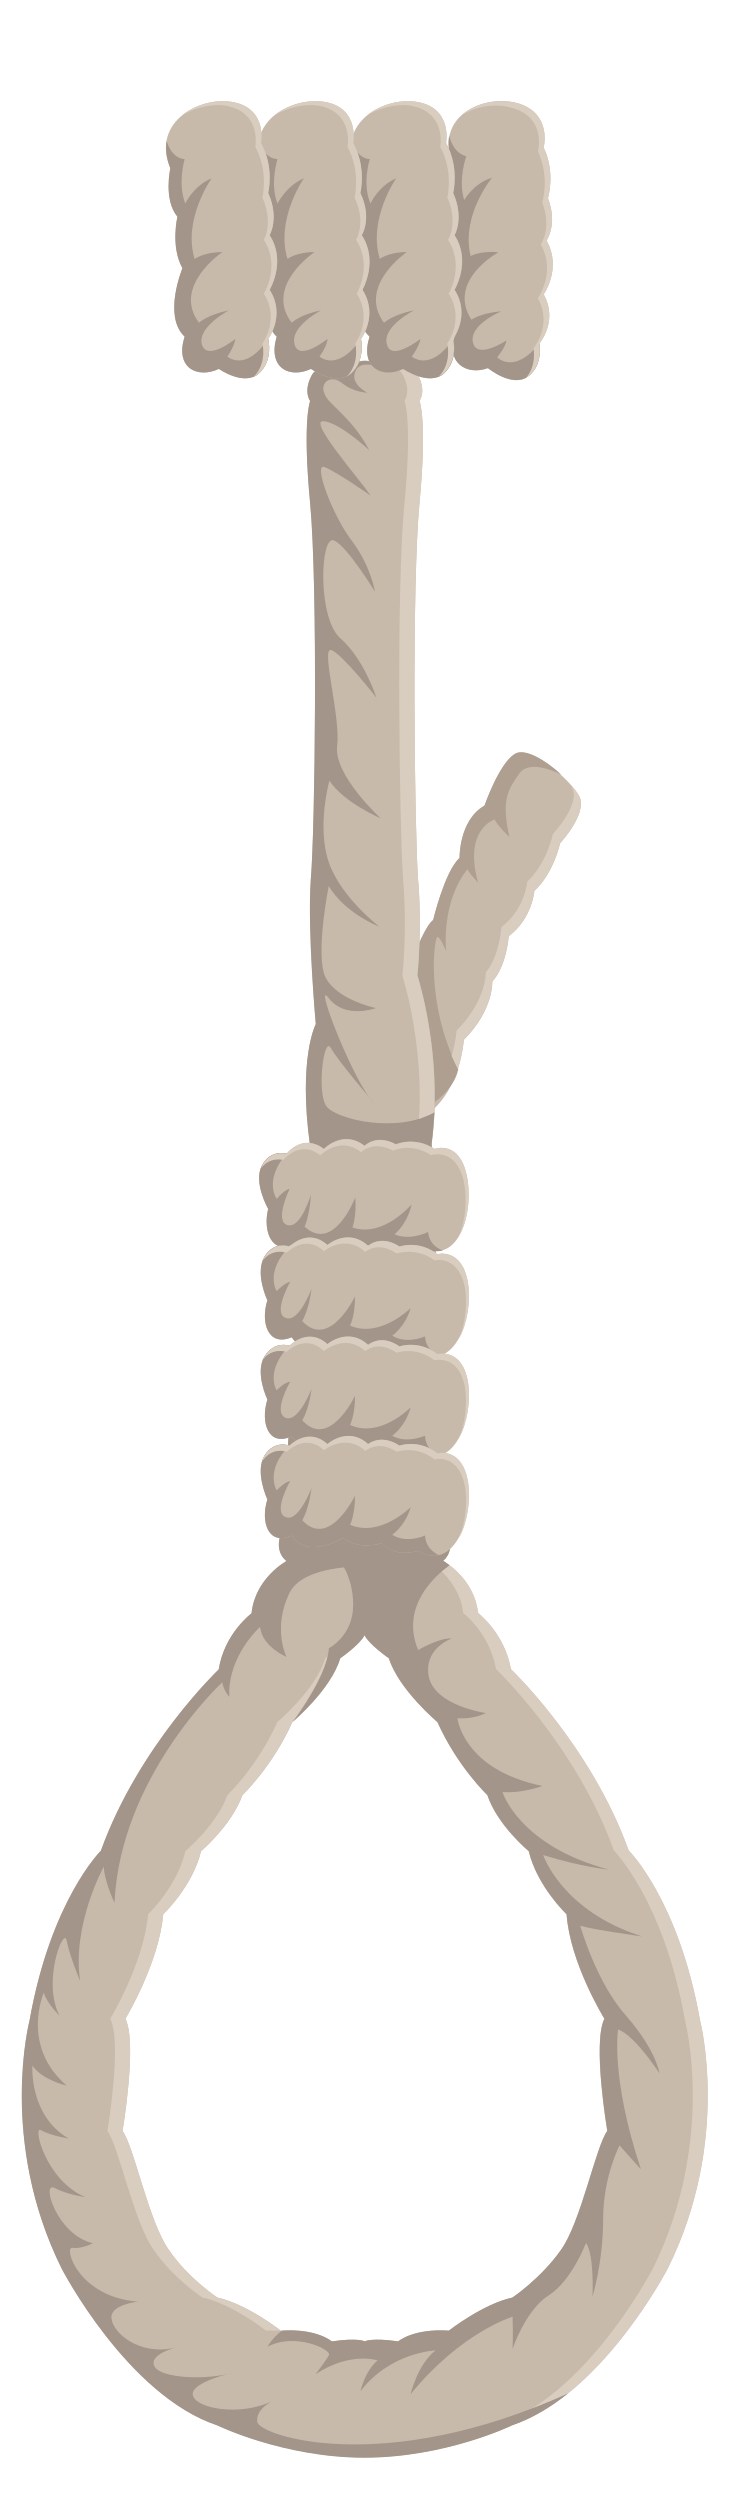
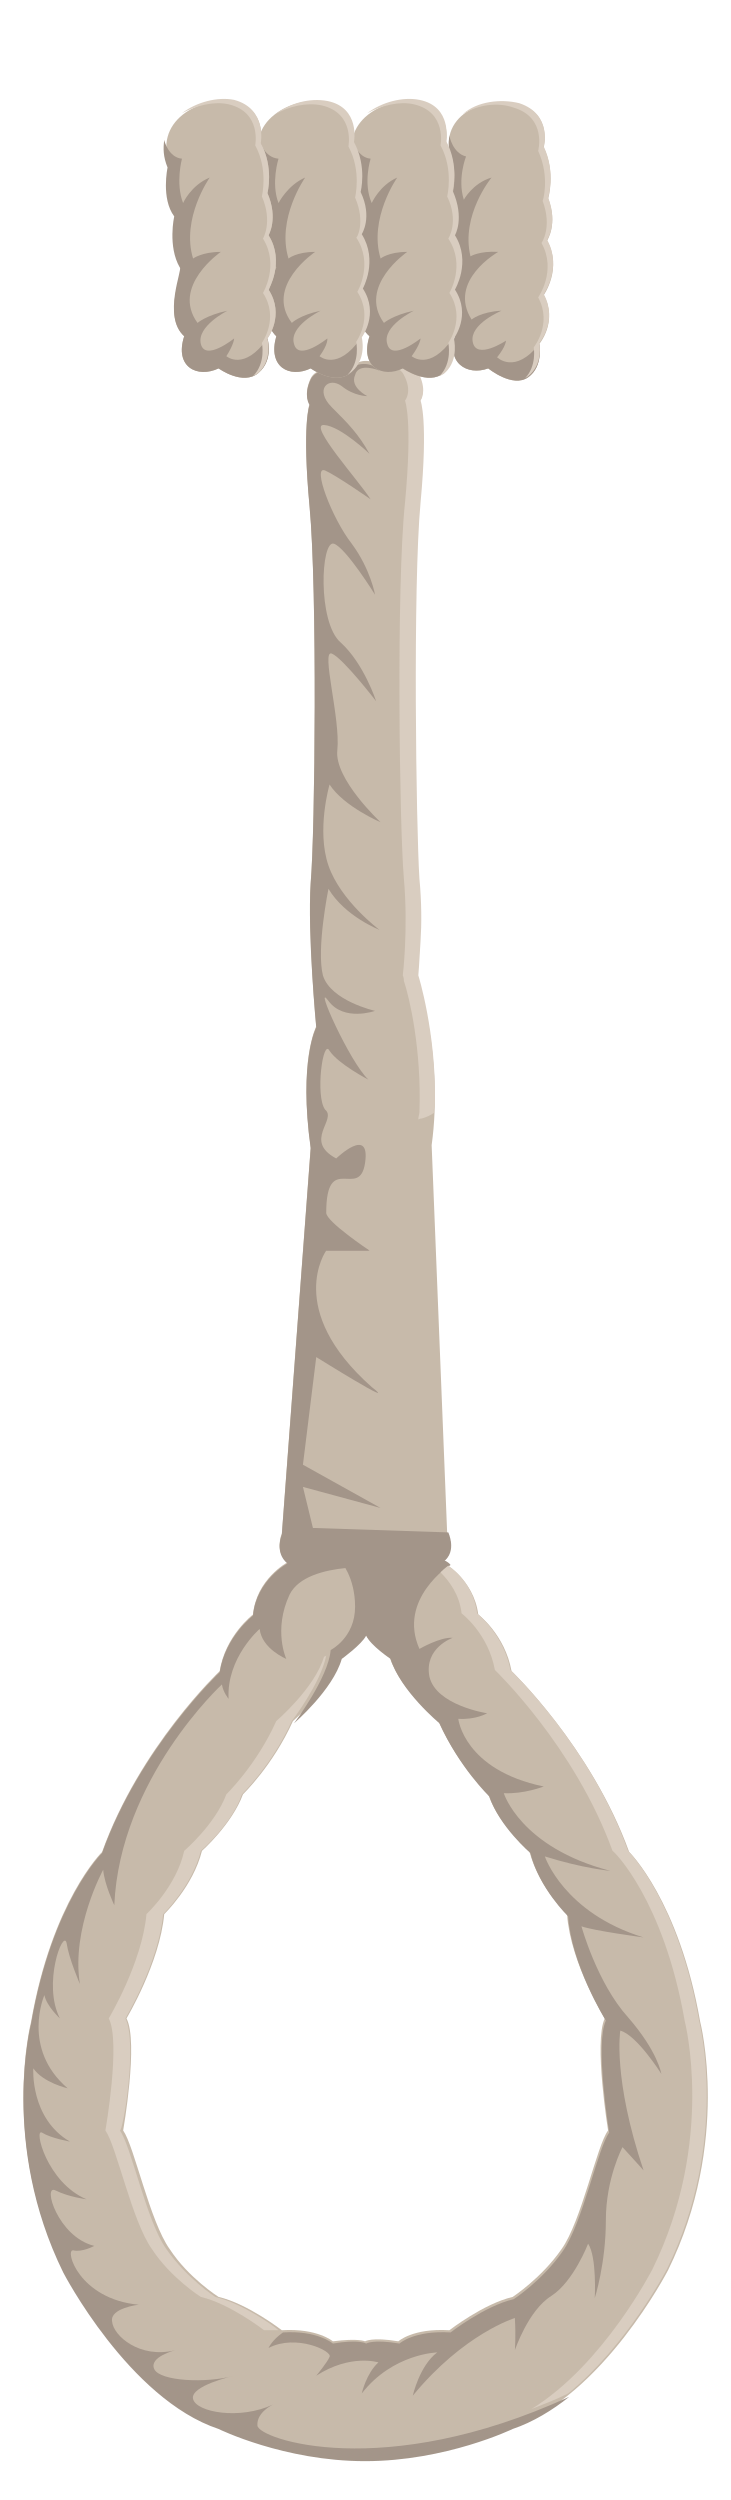
- <svg xmlns="http://www.w3.org/2000/svg" version="1.1" id="Layer_1" x="0px" y="0px" viewBox="0 0 65.78 225.33" style="enable-background:new 0 0 65.78 225.33;" xml:space="preserve">
+ <svg xmlns="http://www.w3.org/2000/svg" version="1.1" id="Layer_1" x="0px" y="0px" viewBox="0 0 65.8 225.3" style="enable-background:new 0 0 65.8 225.3;" xml:space="preserve">
  <style type="text/css">
	.st0{fill-rule:evenodd;clip-rule:evenodd;fill:#C7BAAA;}
- 	.st1{fill-rule:evenodd;clip-rule:evenodd;fill:#AE9F91;}
- 	.st2{fill-rule:evenodd;clip-rule:evenodd;fill:#A39589;}
- 	.st3{fill-rule:evenodd;clip-rule:evenodd;fill:#D9CDC0;}
+ 	.st1{fill-rule:evenodd;clip-rule:evenodd;fill:#A39589;}
+ 	.st2{fill-rule:evenodd;clip-rule:evenodd;fill:#D9CDC0;}
</style>
-   <path class="st0" d="M35.56,90.96c0,0,2.32-7.27,3.48-8.03c0,0,1.03-4.36,2.38-5.61c0,0-0.06-3.39,2.25-4.71c0,0,1.29-3.74,2.7-4.64  c1.41-0.9,5.08,2.36,5.85,3.81C52.99,73.3,50.49,76,50.49,76s-0.58,2.7-2.32,4.29c0,0-0.19,2.49-2.31,4.09c0,0-0.2,2.7-1.48,4.08  c0,0,0.13,2.56-2.57,5.26c0,0-0.32,4.99-3.73,6.99C34.66,102.8,35.56,90.96,35.56,90.96L35.56,90.96z" />
-   <path class="st1" d="M35.56,90.96c0,0,2.32-7.27,3.48-8.03c0,0,1.03-4.36,2.38-5.61c0,0-0.06-3.39,2.25-4.71c0,0,1.29-3.74,2.7-4.64  c0.9-0.62,2.83,0.55,4.25,1.87l0,0c0,0-2.77-1.52-3.8-0.14c-1.03,1.45-1.67,2.42-0.9,5.75c0,0-0.97-0.9-1.35-1.59  c0,0-2.83,0.9-1.48,5.68c0,0-0.64-0.62-0.96-1.18c0,0-2.25,2.42-1.93,7.34c0,0-0.51-1.25-0.77-1.25c-0.26-0.07-1.16,5.89,1.87,11.91  c0,0-0.26,2.42-3.99,4.02c-0.32,0.14-0.51,0.28-0.71,0.35c-0.39,0.14-0.71,0.28-0.9,0.48C35.24,98.3,35.56,90.96,35.56,90.96  L35.56,90.96z" />
-   <path class="st0" d="M34.27,33.07c0,0,2.7-0.63,3.41,0.76c0.77,1.45,0.13,2.29,0.13,2.29s0.71,1.73,0,9.21  c-0.71,7.55-0.45,29.36-0.13,33.93c0.39,4.57-0.06,8.66-0.06,8.66s2.38,7.27,1.29,15.16l1.41,34.97c0,0,0.77,1.66-0.39,2.63  c0,0,2.77,1.52,3.15,4.71c0,0,2.38,1.8,2.96,5.06c0,0,7.21,6.86,10.61,16.34c0,0,4.5,4.43,6.43,15.3c0,0,2.83,10.8-2.9,22.37  c0,0-5.92,11.42-14.02,14.12c0,0-5.98,2.91-13.32,2.91c-7.27,0-13.25-2.91-13.25-2.91c-8.11-2.7-14.02-14.12-14.02-14.12  c-5.73-11.56-2.9-22.37-2.9-22.37c1.93-10.87,6.43-15.3,6.43-15.3c3.41-9.48,10.62-16.34,10.62-16.34c0.51-3.25,2.96-5.06,2.96-5.06  c0.32-3.18,3.15-4.71,3.15-4.71c-1.22-0.97-0.45-2.63-0.45-2.63l2.57-34.83c-1.09-7.89,0.52-10.94,0.52-10.94s-0.77-8.45-0.45-13.02  c0.39-4.57,0.64-26.39-0.06-33.93c-0.71-7.48,0-9.21,0-9.21s-0.64-0.83,0.13-2.29c0.71-1.39,3.41-0.76,3.41-0.76  C32.21,32.31,33.57,32.31,34.27,33.07L34.27,33.07z M32.86,211.04c0,0,0.58-0.35,3.02,0c0,0,1.35-1.18,4.57-0.97  c0,0,3.09-2.42,5.73-2.98c0,0,2.57-1.73,4.37-4.29c1.8-2.49,3.15-9.35,4.18-10.73c0,0-1.35-7.96-0.26-10.11c0,0-3.09-4.99-3.41-9.42  c0,0-2.64-2.49-3.41-5.68c0,0-2.83-2.35-3.73-5.06c0,0-2.7-2.56-4.5-6.58c0,0-3.47-2.91-4.38-5.75c0,0-1.8-1.25-2.19-2.08  c-0.39,0.83-2.19,2.08-2.19,2.08c-0.84,2.84-4.31,5.75-4.31,5.75c-1.8,4.02-4.5,6.58-4.5,6.58c-0.97,2.7-3.73,5.06-3.73,5.06  c-0.77,3.18-3.41,5.68-3.41,5.68c-0.39,4.43-3.41,9.42-3.41,9.42c1.09,2.15-0.26,10.11-0.26,10.11c1.03,1.39,2.38,8.24,4.18,10.73  c1.74,2.56,4.37,4.29,4.37,4.29c2.64,0.55,5.73,2.98,5.73,2.98c3.22-0.21,4.57,0.97,4.57,0.97  C32.34,210.69,32.86,211.04,32.86,211.04L32.86,211.04z" />
-   <path class="st2" d="M40.58,138.95c0.06,0.55-0.06,1.25-0.64,1.73c0,0,0.26,0.14,0.58,0.42c0,0-4.76,3.05-2.83,7.62  c0,0,1.87-1.11,3.02-1.04c0,0-2.57,0.9-2.06,3.46c0.58,2.63,5.15,3.26,5.15,3.26s-0.97,0.55-2.57,0.48c0,0,0.51,4.64,7.66,6.09  c0,0-1.8,0.69-3.6,0.55c0,0,1.48,4.85,9.59,6.99c0,0-2.38-0.21-5.92-1.31c0,0,1.67,5.06,8.94,7.34c0,0-4.5-0.62-5.6-0.97  c0,0,1.42,5.12,4.18,8.17c2.7,3.12,2.96,5.13,2.96,5.13s-2.25-3.46-3.73-3.95c0,0-0.71,4.29,2.06,12.6c0,0-0.84-0.9-1.93-2.15  c0,0-1.48,2.84-1.48,6.65c0,3.88-0.96,6.99-0.96,6.99s0.19-3.74-0.58-4.85c0,0-1.29,3.39-3.34,4.71c-2.12,1.31-3.28,4.85-3.28,4.85  s0.06-1.25,0-2.91c0,0-4.63,1.38-9.2,6.99c0,0,0.64-2.7,2.25-3.95c0,0-4.05,0.14-6.76,3.67c0,0,0.39-1.8,1.54-2.77  c0,0-2.45-0.83-5.6,1.25c0,0,0.97-1.25,1.22-1.73c0.26-0.48-3.02-2.08-5.53-0.76c0,0,0.32-0.69,1.29-1.45  c3.15-0.21,4.5,0.97,4.5,0.97c2.44-0.35,2.96,0,2.96,0s0.58-0.35,3.02,0c0,0,1.35-1.18,4.57-0.97c0,0,3.09-2.42,5.73-2.98  c0,0,2.57-1.73,4.37-4.29c1.8-2.49,3.15-9.35,4.18-10.73c0,0-1.35-7.96-0.26-10.11c0,0-3.09-4.99-3.41-9.42c0,0-2.64-2.49-3.41-5.68  c0,0-2.83-2.35-3.73-5.06c0,0-2.7-2.56-4.5-6.58c0,0-3.47-2.91-4.38-5.75c0,0-1.8-1.25-2.19-2.08c-0.39,0.83-2.19,2.08-2.19,2.08  c-0.84,2.84-4.31,5.75-4.31,5.75s3.15-4.09,3.28-6.65c0,0,2.19-1.11,2.19-3.88c0-2.7-1.29-4.09-1.29-4.09L40.58,138.95z" />
-   <path class="st2" d="M39.16,100.24c-0.06,0.9-0.13,1.87-0.26,2.84l0.19,4.22l-6.31-1.31l7.46,29.29l0.06,2.77  c0,0,0.77,1.66-0.39,2.63c0,0,0.26,0.14,0.58,0.42c0,0-3.67-0.07-5.15,1.66c0,0-0.26-0.97-0.19-1.52c0,0-7.53-0.76-9.07,2.35  c-1.54,3.19-0.26,5.75-0.26,5.75s-2.19-0.9-2.38-2.7c0,0-2.96,2.63-2.77,6.3c0,0-0.51-0.55-0.64-1.31c0,0-9.2,8.52-9.71,19.87  c0,0-0.9-1.87-0.97-3.25c0,0-2.9,5.26-2.12,10.32c0,0-0.97-2.29-1.22-3.67c-0.26-1.32-2.25,3.74-0.64,6.78c0,0-1.16-1.11-1.42-2.08  c0,0-2.12,4.78,2.06,8.38c0,0-2.19-0.49-3.09-1.8c0,0-0.32,4.5,3.28,6.58c0,0-1.67-0.28-2.51-0.76c-0.77-0.48,0.39,4.5,3.99,6.03  c0,0-1.61-0.21-2.77-0.83c-1.22-0.62,0.19,4.23,3.47,4.99c0,0-1.09,0.55-1.87,0.41c-0.77-0.07,0.52,4.43,5.92,4.85  c0,0-2.57,0.28-2.38,1.52c0.13,1.31,2.51,3.39,5.73,2.63c0,0-2.38,0.62-1.87,1.66c0.52,1.11,4.7,1.32,7.21,0.56  c0,0-4.05,0.9-3.73,2.08c0.26,1.18,4.25,1.94,7.21,0.49c0,0-1.54,0.69-1.42,1.87c0.06,1.25,11.32,5.06,28.05-2.56  c-1.55,1.25-3.28,2.29-5.08,2.91c0,0-5.98,2.91-13.32,2.91c-7.27,0-13.25-2.91-13.25-2.91c-8.11-2.7-14.02-14.12-14.02-14.12  c-5.73-11.56-2.9-22.37-2.9-22.37c1.93-10.87,6.43-15.3,6.43-15.3c3.41-9.48,10.62-16.34,10.62-16.34c0.51-3.25,2.96-5.06,2.96-5.06  c0.32-3.18,3.15-4.71,3.15-4.71c-1.22-0.97-0.45-2.63-0.45-2.63l2.57-34.83c-1.09-7.89,0.52-10.94,0.52-10.94s-0.77-8.45-0.45-13.02  c0.39-4.57,0.64-26.39-0.06-33.93c-0.71-7.48,0-9.21,0-9.21s-0.64-0.83,0.13-2.29c0.71-1.39,3.41-0.76,3.41-0.76  c0.71-0.76,2.06-0.76,2.77,0c0,0-1.87-0.76-2.25,0.42c-0.45,1.11,1.09,1.87,1.09,1.87s-1.22,0-2.32-0.9  c-1.16-0.9-2.51,0.35-0.9,1.87c1.54,1.52,2.44,2.42,3.41,4.23c0,0-2.64-2.49-4.12-2.63c-1.48-0.14,3.15,5.12,4.25,6.72  c0,0-2.96-2.08-4.12-2.56c-1.16-0.55,0.64,4.29,2.38,6.58c1.74,2.28,2.12,4.64,2.12,4.64s-2.57-4.22-3.73-4.64  c-1.22-0.42-1.48,7.06,0.64,8.86c2.12,1.87,3.22,5.33,3.22,5.33s-3.02-3.88-4.05-4.29c-1.03-0.42,0.84,5.95,0.51,8.65  c-0.32,2.63,3.93,6.51,3.93,6.51s-3.28-1.38-4.63-3.39c0,0-1.16,4.09-0.06,7.34c1.09,3.18,4.57,5.82,4.57,5.82s-3.09-1.18-4.57-3.67  c0,0-1.09,5.4-0.45,7.82c0.71,2.35,4.7,3.18,4.7,3.18s-2.77,1.04-4.25-0.9c-1.48-1.94,2.32,7.76,4.05,9.42c0,0-3.15-3.67-3.86-4.92  c-0.64-1.18-1.29,4.09-0.39,5.26C30.35,100.93,35.88,102.18,39.16,100.24L39.16,100.24z" />
-   <path class="st0" d="M26.55,112.08c-1.99,1.11-2.89-1.04-2.38-3.12c0,0-1.35-2.35-0.58-3.88c0.77-1.52,2.25-1.11,2.25-1.11  s1.48-1.87,3.35-0.42c0,0,1.74-1.8,3.67-0.28c0,0,1.03-1.11,2.83-0.14c0,0,1.67-0.76,3.48,0.42c0,0,2.19-0.83,2.89,2.35  c0.71,3.18-0.64,8.24-3.99,6.51c0,0-2.06,0.9-3.34-0.35c0,0-1.99,0.83-3.54-0.21C31.18,111.87,28.1,114.09,26.55,112.08  L26.55,112.08z" />
-   <path class="st2" d="M26.55,112.08c-1.99,1.11-2.89-1.04-2.38-3.12c0,0-1.35-2.35-0.58-3.88c0.77-1.52,2.25-1.11,2.25-1.11  c-2.12,2.42-0.9,4.09-0.9,4.09c0.77-0.9,1.16-0.9,1.16-0.9s-1.41,2.91-0.19,3.26c1.22,0.35,2.12-2.77,2.12-2.77  c-0.13,2.01-0.58,2.91-0.58,2.91c2.64,2.42,4.57-2.63,4.57-2.63c0.13,1.8-0.26,2.7-0.26,2.7c2.77,0.97,5.34-2.08,5.34-2.08  c-0.39,1.8-1.54,2.7-1.54,2.7c1.42,0.62,3.02-0.21,3.02-0.21c0.13,1.31,1.29,1.66,1.35,1.66c-0.51,0.14-1.16,0.14-1.87-0.28  c0,0-2.06,0.9-3.34-0.35c0,0-1.99,0.83-3.54-0.21C31.18,111.87,28.1,114.09,26.55,112.08L26.55,112.08z" />
-   <path class="st0" d="M26.29,120.53c-2.12,0.9-2.83-1.32-2.19-3.33c0,0-1.16-2.42-0.26-3.95c0.9-1.45,2.25-0.9,2.25-0.9  s1.67-1.73,3.41-0.14c0,0,1.87-1.59,3.67,0.07c0,0,1.16-1.04,2.83,0.07c0,0,1.74-0.62,3.41,0.69c0,0,2.25-0.63,2.77,2.63  c0.51,3.18-1.29,8.1-4.44,6.16c0,0-2.19,0.69-3.34-0.62c0,0-2,0.62-3.47-0.55C30.93,120.67,27.71,122.68,26.29,120.53L26.29,120.53z  " />
-   <path class="st2" d="M26.29,120.53c-2.12,0.9-2.83-1.32-2.19-3.33c0,0-1.16-2.42-0.26-3.95c0.9-1.45,2.25-0.9,2.25-0.9  c-2.25,2.29-1.16,4.02-1.16,4.02c0.84-0.83,1.22-0.83,1.22-0.83s-1.61,2.84-0.39,3.25c1.16,0.48,2.32-2.63,2.32-2.63  c-0.26,2.01-0.84,2.91-0.84,2.91c2.44,2.63,4.76-2.22,4.76-2.22c0,1.8-0.45,2.63-0.45,2.63c2.7,1.18,5.47-1.59,5.47-1.59  c-0.51,1.73-1.67,2.49-1.67,2.49c1.29,0.83,2.96,0.07,2.96,0.07c0.06,1.31,1.22,1.73,1.29,1.8c-0.58,0.14-1.22,0-1.87-0.41  c0,0-2.19,0.69-3.34-0.62c0,0-2,0.62-3.47-0.55C30.93,120.67,27.71,122.68,26.29,120.53L26.29,120.53z" />
-   <path class="st0" d="M26.29,129.46c-2.12,0.97-2.83-1.25-2.19-3.32c0,0-1.16-2.42-0.26-3.88c0.9-1.45,2.25-0.97,2.25-0.97  s1.67-1.73,3.41-0.14c0,0,1.87-1.59,3.67,0.07c0,0,1.16-1.04,2.83,0.14c0,0,1.74-0.62,3.41,0.69c0,0,2.25-0.62,2.77,2.56  c0.51,3.25-1.29,8.17-4.44,6.16c0,0-2.19,0.76-3.34-0.62c0,0-2,0.62-3.47-0.48C30.93,129.67,27.71,131.61,26.29,129.46L26.29,129.46  z" />
-   <path class="st2" d="M26.29,129.46c-2.12,0.97-2.83-1.25-2.19-3.32c0,0-1.16-2.42-0.26-3.88c0.9-1.45,2.25-0.97,2.25-0.97  c-2.25,2.29-1.16,4.02-1.16,4.02c0.84-0.83,1.22-0.76,1.22-0.76s-1.61,2.77-0.39,3.25c1.16,0.42,2.32-2.63,2.32-2.63  c-0.26,2.01-0.84,2.84-0.84,2.84c2.44,2.7,4.76-2.21,4.76-2.21c0,1.8-0.45,2.63-0.45,2.63c2.7,1.25,5.47-1.59,5.47-1.59  c-0.51,1.8-1.67,2.56-1.67,2.56c1.29,0.76,2.96,0,2.96,0c0.06,1.38,1.22,1.8,1.29,1.8c-0.58,0.14-1.22,0-1.87-0.42  c0,0-2.19,0.76-3.34-0.62c0,0-2,0.62-3.47-0.48C30.93,129.67,27.71,131.61,26.29,129.46L26.29,129.46z" />
-   <path class="st0" d="M26.29,138.4c-2.12,0.97-2.83-1.25-2.19-3.25c0,0-1.16-2.49-0.26-3.95c0.9-1.45,2.25-0.9,2.25-0.9  s1.67-1.73,3.41-0.14c0,0,1.87-1.66,3.67,0c0,0,1.16-0.97,2.83,0.14c0,0,1.74-0.62,3.41,0.69c0,0,2.25-0.62,2.77,2.63  c0.51,3.18-1.29,8.1-4.44,6.16c0,0-2.19,0.69-3.34-0.69c0,0-2,0.69-3.47-0.48C30.93,138.61,27.71,140.61,26.29,138.4L26.29,138.4z" />
-   <path class="st2" d="M26.29,138.4c-2.12,0.97-2.83-1.25-2.19-3.25c0,0-1.16-2.49-0.26-3.95c0.9-1.45,2.25-0.9,2.25-0.9  c-2.25,2.22-1.16,4.02-1.16,4.02c0.84-0.83,1.22-0.83,1.22-0.83s-1.61,2.84-0.39,3.25c1.16,0.48,2.32-2.63,2.32-2.63  c-0.26,2.01-0.84,2.91-0.84,2.91c2.44,2.63,4.76-2.22,4.76-2.22c0,1.8-0.45,2.63-0.45,2.63c2.7,1.18,5.47-1.59,5.47-1.59  c-0.51,1.73-1.67,2.49-1.67,2.49c1.29,0.83,2.96,0.07,2.96,0.07c0.06,1.32,1.22,1.73,1.29,1.8c-0.58,0.07-1.22,0-1.87-0.42  c0,0-2.19,0.69-3.34-0.69c0,0-2,0.69-3.47-0.48C30.93,138.61,27.71,140.61,26.29,138.4L26.29,138.4z" />
-   <path class="st3" d="M39.16,99.34c0.13-6.3-1.54-11.42-1.54-11.42s0.13-1.18,0.19-3.05c0.06-1.52,0.06-3.53-0.13-5.61  c-0.32-4.57-0.58-26.39,0.13-33.93c0.71-7.48,0-9.21,0-9.21s0.64-0.83-0.13-2.29c-0.51-0.97-1.93-0.97-2.77-0.83  c0.58,0.07,1.16,0.28,1.42,0.83c0.77,1.45,0.13,2.29,0.13,2.29s0.71,1.73,0,9.21c-0.77,7.55-0.45,29.36-0.13,33.93  c0.39,4.57-0.06,8.66-0.06,8.66s0.06,0.21,0.13,0.48c0.45,1.52,1.61,6.23,1.41,11.77c0,0.21-0.06,0.41-0.06,0.69  c0.13-0.07,0.26-0.07,0.32-0.14c0.39-0.14,0.77-0.28,1.09-0.48c0-0.14,0-0.21,0-0.35C39.16,99.69,39.16,99.48,39.16,99.34  L39.16,99.34z" />
-   <path class="st3" d="M61.74,182.09c0,0,2.83,10.8-2.89,22.37c0,0-4.44,8.59-10.87,12.6c1.03-0.42,2.12-0.83,3.28-1.39  c5.34-4.29,8.94-11.22,8.94-11.22c5.73-11.56,2.9-22.37,2.9-22.37c-1.93-10.87-6.43-15.3-6.43-15.3  c-3.41-9.48-10.61-16.34-10.61-16.34c-0.58-3.25-2.96-5.06-2.96-5.06c-0.26-2.29-1.74-3.67-2.57-4.29c0,0-0.26,0.21-0.71,0.55  c0.77,0.76,1.74,2.01,1.93,3.74c0,0,2.38,1.8,2.96,5.06c0,0,7.21,6.86,10.62,16.34C55.31,166.79,59.81,171.22,61.74,182.09  L61.74,182.09z" />
-   <path class="st3" d="M11.3,181.95c0,0,3.02-4.99,3.41-9.42c0,0,2.64-2.49,3.41-5.68c0,0,2.77-2.35,3.73-5.06c0,0,2.7-2.56,4.5-6.58  c0,0,2.57-3.39,3.15-5.89c-0.13,0.07-0.19,0.14-0.19,0.14c-0.84,2.84-4.31,5.75-4.31,5.75c-1.8,4.02-4.5,6.58-4.5,6.58  c-0.97,2.7-3.8,5.06-3.8,5.06c-0.71,3.18-3.35,5.68-3.35,5.68c-0.39,4.43-3.41,9.42-3.41,9.42c1.09,2.15-0.26,10.11-0.26,10.11  c1.03,1.39,2.38,8.24,4.18,10.73c1.74,2.56,4.38,4.29,4.38,4.29c2.64,0.55,5.73,2.98,5.73,2.98c0.45,0,0.9,0,1.29,0  c-0.32-0.28-3.22-2.42-5.66-2.98c0,0-2.64-1.73-4.37-4.29c-1.8-2.49-3.15-9.35-4.18-10.73C11.05,192.06,12.4,184.1,11.3,181.95  L11.3,181.95z" />
-   <path class="st3" d="M49.84,75.17c0,0-0.58,2.7-2.32,4.29c0,0-0.19,2.49-2.32,4.08c0,0-0.19,2.7-1.41,4.09c0,0,0.07,2.56-2.64,5.26  c0,0-0.06,1.04-0.45,2.28c0.19,0.42,0.39,0.83,0.58,1.18c0.45-1.45,0.51-2.63,0.51-2.63c2.7-2.7,2.57-5.26,2.57-5.26  c1.29-1.38,1.48-4.08,1.48-4.08c2.12-1.59,2.31-4.09,2.31-4.09c1.74-1.59,2.32-4.29,2.32-4.29s2.51-2.7,1.74-4.22  c-0.13-0.28-0.45-0.69-0.77-1.04c0.06,0.07,0.13,0.14,0.13,0.28C52.35,72.47,49.84,75.17,49.84,75.17L49.84,75.17z" />
-   <path class="st3" d="M35.75,121.92c0,0,1.74-0.62,3.41,0.69c0,0,2.25-0.62,2.77,2.56c0.19,1.45,0,3.19-0.58,4.5  c0.77-1.38,1.09-3.39,0.84-5.06c-0.51-3.18-2.77-2.56-2.77-2.56c-1.67-1.31-3.41-0.69-3.41-0.69c-1.67-1.18-2.83-0.14-2.83-0.14  c-1.8-1.66-3.67-0.07-3.67-0.07c-1.74-1.59-3.41,0.14-3.41,0.14s-1.35-0.48-2.25,0.97c-0.13,0.14-0.19,0.28-0.26,0.42  c0.9-1.31,2.25-0.83,2.25-0.83s1.67-1.73,3.35-0.07c0,0,1.93-1.66,3.73,0C32.92,121.78,34.02,120.74,35.75,121.92L35.75,121.92z" />
-   <path class="st3" d="M39.42,130.99c-1.67-1.32-3.41-0.69-3.41-0.69c-1.67-1.11-2.83-0.14-2.83-0.14c-1.8-1.66-3.67,0-3.67,0  c-1.74-1.59-3.41,0.14-3.41,0.14s-1.35-0.55-2.25,0.9c-0.13,0.14-0.19,0.35-0.19,0.48c0.9-1.32,2.19-0.83,2.19-0.83  s1.67-1.73,3.35-0.14c0,0,1.93-1.59,3.73,0.07c0,0,1.1-1.04,2.83,0.07c0,0,1.74-0.63,3.41,0.69c0,0,2.25-0.62,2.77,2.63  c0.19,1.38,0,3.12-0.58,4.5c0.77-1.39,1.09-3.46,0.84-5.06C41.67,130.36,39.42,130.99,39.42,130.99L39.42,130.99z" />
-   <path class="st3" d="M38.84,104.12c0,0,2.25-0.76,2.96,2.35c0.32,1.52,0.19,3.53-0.45,4.92c0.9-1.46,1.09-3.74,0.71-5.47  c-0.71-3.19-2.89-2.35-2.89-2.35c-1.8-1.18-3.48-0.42-3.48-0.42c-1.8-0.97-2.83,0.14-2.83,0.14c-1.93-1.52-3.67,0.28-3.67,0.28  c-1.87-1.46-3.35,0.42-3.35,0.42s-1.48-0.42-2.25,1.11c-0.06,0.14-0.06,0.21-0.13,0.28c0.84-1.18,2.06-0.83,2.06-0.83  s1.54-1.87,3.35-0.42c0,0,1.8-1.8,3.67-0.28c0,0,1.09-1.11,2.89-0.14C35.43,103.7,37.1,102.94,38.84,104.12L38.84,104.12z" />
-   <path class="st3" d="M33.18,112.29c-1.8-1.66-3.67-0.07-3.67-0.07c-1.74-1.59-3.41,0.14-3.41,0.14s-1.35-0.55-2.25,0.9  c-0.13,0.14-0.19,0.35-0.26,0.48c0.9-1.32,2.25-0.83,2.25-0.83s1.67-1.73,3.35-0.14c0,0,1.93-1.59,3.73,0.07c0,0,1.1-1.04,2.83,0.14  c0,0,1.74-0.62,3.41,0.62c0,0,2.25-0.55,2.77,2.63c0.19,1.38,0,3.18-0.58,4.5c0.77-1.39,1.09-3.46,0.84-5.05  c-0.51-3.26-2.77-2.63-2.77-2.63c-1.67-1.32-3.41-0.69-3.41-0.69C34.34,111.25,33.18,112.29,33.18,112.29L33.18,112.29z" />
-   <path class="st0" d="M41.09,30c-1.03,2.7,0.96,3.88,2.89,3.18c0,0,2.19,1.8,3.6,0.76c1.42-1.04,1.03-2.98,1.03-2.98  s1.74-2.01,0.39-4.43c0,0,1.67-2.35,0.26-4.85c0,0,1.03-1.45,0.13-3.81c0,0,0.71-2.29-0.39-4.57c0,0,0.77-2.98-2.19-3.95  c-2.96-0.97-7.66,0.97-6.05,5.33c0,0-0.84,2.77,0.32,4.43c0,0-0.77,2.63,0.19,4.71C41.29,23.83,39.23,27.92,41.09,30L41.09,30z" />
-   <path class="st2" d="M41.09,30c-1.03,2.7,0.96,3.88,2.89,3.18c0,0,2.19,1.8,3.6,0.76c1.42-1.04,1.03-2.98,1.03-2.98  c-2.25,2.84-3.8,1.25-3.8,1.25c0.83-1.04,0.83-1.52,0.83-1.52s-2.7,1.8-3.02,0.14c-0.32-1.59,2.57-2.77,2.57-2.77  c-1.86,0.14-2.7,0.76-2.7,0.76c-2.25-3.53,2.44-6.09,2.44-6.09c-1.67-0.14-2.51,0.35-2.51,0.35c-0.9-3.67,1.93-7.06,1.93-7.06  c-1.67,0.49-2.51,2.01-2.51,2.01c-0.58-1.87,0.19-3.95,0.19-3.95c-1.22-0.28-1.54-1.8-1.54-1.87c-0.13,0.69-0.06,1.52,0.26,2.49  c0,0-0.84,2.77,0.32,4.43c0,0-0.77,2.63,0.19,4.71C41.29,23.83,39.23,27.92,41.09,30L41.09,30z" />
-   <path class="st0" d="M33.31,30.34c-0.9,2.84,1.16,3.81,3.03,2.91c0,0,2.31,1.59,3.67,0.42c1.35-1.25,0.84-3.12,0.84-3.12  s1.61-2.15,0.13-4.43c0,0,1.54-2.56,0-4.92c0,0,0.9-1.52-0.13-3.81c0,0,0.58-2.29-0.64-4.5c0,0,0.58-3.05-2.44-3.67  c-2.96-0.63-7.53,1.73-5.73,5.95c0,0-0.64,2.84,0.64,4.36c0,0-0.64,2.7,0.45,4.64C33.11,24.18,31.25,28.47,33.31,30.34L33.31,30.34z  " />
-   <path class="st2" d="M33.31,30.34c-0.9,2.84,1.16,3.81,3.03,2.91c0,0,2.31,1.59,3.67,0.42c1.35-1.25,0.84-3.12,0.84-3.12  c-2.06,3.05-3.73,1.59-3.73,1.59c0.77-1.11,0.77-1.59,0.77-1.59s-2.64,2.08-3.02,0.48c-0.45-1.59,2.44-3.05,2.44-3.05  c-1.87,0.35-2.7,1.11-2.7,1.11c-2.44-3.32,2.06-6.37,2.06-6.37c-1.67,0-2.44,0.62-2.44,0.62c-1.09-3.6,1.48-7.27,1.48-7.27  c-1.61,0.69-2.32,2.28-2.32,2.28c-0.77-1.8-0.06-4.01-0.06-4.01c-1.22-0.07-1.61-1.59-1.67-1.66c-0.06,0.76,0,1.52,0.39,2.49  c0,0-0.64,2.84,0.64,4.36c0,0-0.64,2.7,0.45,4.64C33.11,24.18,31.25,28.47,33.31,30.34L33.31,30.34z" />
-   <path class="st0" d="M24.94,30.34c-0.84,2.84,1.16,3.81,3.09,2.91c0,0,2.25,1.59,3.6,0.42c1.35-1.25,0.9-3.12,0.9-3.12  s1.61-2.15,0.13-4.43c0,0,1.48-2.56-0.06-4.92c0,0,0.97-1.52-0.13-3.81c0,0,0.58-2.29-0.64-4.5c0,0,0.58-3.05-2.38-3.67  c-3.02-0.63-7.59,1.73-5.73,5.95c0,0-0.71,2.84,0.58,4.36c0,0-0.58,2.7,0.45,4.64C24.75,24.18,22.95,28.47,24.94,30.34L24.94,30.34z  " />
-   <path class="st2" d="M24.94,30.34c-0.84,2.84,1.16,3.81,3.09,2.91c0,0,2.25,1.59,3.6,0.42c1.35-1.25,0.9-3.12,0.9-3.12  c-2.12,3.05-3.73,1.59-3.73,1.59c0.77-1.11,0.71-1.59,0.71-1.59s-2.57,2.08-2.96,0.48c-0.45-1.59,2.38-3.05,2.38-3.05  c-1.87,0.35-2.64,1.11-2.64,1.11c-2.51-3.32,2.06-6.37,2.06-6.37c-1.67,0-2.44,0.62-2.44,0.62c-1.09-3.6,1.48-7.27,1.48-7.27  c-1.61,0.69-2.38,2.28-2.38,2.28c-0.71-1.8,0-4.01,0-4.01c-1.29-0.07-1.67-1.59-1.67-1.66c-0.13,0.76,0,1.52,0.39,2.49  c0,0-0.71,2.84,0.58,4.36c0,0-0.58,2.7,0.45,4.64C24.75,24.18,22.95,28.47,24.94,30.34L24.94,30.34z" />
-   <path class="st0" d="M16.64,30.34c-0.9,2.84,1.16,3.81,3.09,2.91c0,0,2.25,1.59,3.6,0.42c1.35-1.25,0.84-3.12,0.84-3.12  s1.61-2.15,0.13-4.43c0,0,1.54-2.56,0-4.92c0,0,0.9-1.52-0.13-3.81c0,0,0.58-2.29-0.64-4.5c0,0,0.58-3.05-2.44-3.67  c-2.96-0.63-7.53,1.73-5.73,5.95c0,0-0.64,2.84,0.64,4.36c0,0-0.64,2.7,0.45,4.64C16.45,24.18,14.65,28.47,16.64,30.34L16.64,30.34z  " />
-   <path class="st2" d="M16.64,30.34c-0.9,2.84,1.16,3.81,3.09,2.91c0,0,2.25,1.59,3.6,0.42c1.35-1.25,0.84-3.12,0.84-3.12  c-2.06,3.05-3.67,1.59-3.67,1.59c0.71-1.11,0.71-1.59,0.71-1.59s-2.57,2.08-3.02,0.48c-0.39-1.59,2.44-3.05,2.44-3.05  c-1.87,0.35-2.7,1.11-2.7,1.11c-2.44-3.32,2.12-6.37,2.12-6.37c-1.67,0-2.51,0.62-2.51,0.62c-1.09-3.6,1.54-7.27,1.54-7.27  c-1.67,0.69-2.38,2.28-2.38,2.28c-0.71-1.8-0.06-4.01-0.06-4.01c-1.22-0.07-1.61-1.59-1.61-1.66c-0.13,0.76-0.06,1.52,0.32,2.49  c0,0-0.64,2.84,0.64,4.36c0,0-0.64,2.7,0.45,4.64C16.45,24.18,14.65,28.47,16.64,30.34L16.64,30.34z" />
-   <path class="st3" d="M31.96,17.81c0,0,0.58-2.35-0.64-4.57c0,0,0.58-2.98-2.38-3.67c-1.35-0.28-2.96,0.07-4.18,0.83  c1.29-1.04,3.15-1.52,4.7-1.18c2.96,0.62,2.38,3.67,2.38,3.67c1.22,2.22,0.64,4.5,0.64,4.5c1.09,2.28,0.13,3.81,0.13,3.81  c1.54,2.35,0.06,4.92,0.06,4.92c1.48,2.29-0.13,4.43-0.13,4.43s0.45,1.87-0.9,3.12c-0.13,0.07-0.26,0.21-0.39,0.28  c1.22-1.25,0.77-2.98,0.77-2.98s1.61-2.22,0.13-4.5c0,0,1.48-2.49-0.06-4.85C32.08,21.62,33.05,20.09,31.96,17.81L31.96,17.81z" />
-   <path class="st3" d="M23.53,12.89c1.22,2.22,0.64,4.5,0.64,4.5c1.03,2.28,0.13,3.81,0.13,3.81c1.54,2.35,0,4.92,0,4.92  c1.48,2.29-0.13,4.43-0.13,4.43s0.52,1.87-0.84,3.12c-0.13,0.07-0.26,0.21-0.45,0.28c1.22-1.25,0.77-2.98,0.77-2.98  s1.61-2.22,0.13-4.5c0,0,1.54-2.49,0-4.85c0,0,0.9-1.52-0.13-3.81c0,0,0.58-2.35-0.64-4.57c0,0,0.58-2.98-2.44-3.67  c-1.29-0.28-2.89,0.07-4.18,0.83c1.29-1.04,3.22-1.52,4.7-1.18C24.11,9.84,23.53,12.89,23.53,12.89L23.53,12.89z" />
-   <path class="st3" d="M48.49,13.65c0,0,0.77-2.98-2.19-3.88c-1.42-0.48-3.22-0.28-4.57,0.55c1.35-1.18,3.47-1.45,5.08-0.97  c2.96,0.97,2.19,3.95,2.19,3.95c1.09,2.29,0.39,4.57,0.39,4.57c0.9,2.35-0.13,3.81-0.13,3.81c1.42,2.5-0.26,4.85-0.26,4.85  c1.35,2.42-0.39,4.43-0.39,4.43s0.39,1.94-1.03,2.98c-0.07,0.07-0.19,0.14-0.26,0.21c1.09-1.11,0.77-2.77,0.77-2.77  s1.74-2.08,0.39-4.5c0,0,1.67-2.35,0.26-4.85c0,0,1.03-1.39,0.13-3.81C48.88,18.22,49.58,16.01,48.49,13.65L48.49,13.65z" />
-   <path class="st3" d="M40.96,21.2c1.54,2.35,0,4.92,0,4.92c1.48,2.29-0.13,4.43-0.13,4.43s0.51,1.87-0.84,3.12  c-0.13,0.07-0.32,0.21-0.45,0.28c1.22-1.25,0.77-2.98,0.77-2.98s1.61-2.22,0.13-4.5c0,0,1.48-2.49-0.06-4.85  c0,0,0.97-1.52-0.06-3.81c0,0,0.58-2.35-0.64-4.57c0,0,0.58-2.98-2.44-3.67c-1.29-0.28-2.89,0.07-4.18,0.83  c1.29-1.04,3.22-1.52,4.7-1.18c3.02,0.62,2.44,3.67,2.44,3.67c1.22,2.22,0.64,4.5,0.64,4.5C41.86,19.68,40.96,21.2,40.96,21.2  L40.96,21.2z" />
+   <path class="st0" d="M34.3,33.1c0,0,2.7-0.6,3.4,0.8c0.8,1.5,0.1,2.3,0.1,2.3s0.7,1.7,0,9.2s-0.5,29.4-0.1,33.9  c0.4,4.6-0.1,8.7-0.1,8.7s2.4,7.3,1.3,15.2l1.4,35c0,0,0.8,1.7-0.4,2.6c0,0,2.8,1.5,3.2,4.7c0,0,2.4,1.8,3,5.1  c0,0,7.2,6.9,10.6,16.3c0,0,4.5,4.4,6.4,15.3c0,0,2.8,10.8-2.9,22.4c0,0-5.9,11.4-14,14.1c0,0-6,2.9-13.3,2.9s-13.2-2.9-13.2-2.9  c-8.1-2.7-14-14.1-14-14.1C0,193,2.8,182.2,2.8,182.2c1.9-10.9,6.4-15.3,6.4-15.3c3.4-9.5,10.6-16.3,10.6-16.3c0.5-3.2,3-5.1,3-5.1  c0.3-3.2,3.1-4.7,3.1-4.7c-1.2-1-0.5-2.6-0.5-2.6l2.6-34.8c-1.1-7.9,0.5-10.9,0.5-10.9s-0.8-8.4-0.5-13c0.4-4.6,0.6-26.4-0.1-33.9  s0-9.2,0-9.2s-0.6-0.8,0.1-2.3c0.7-1.4,3.4-0.8,3.4-0.8C32.2,32.3,33.6,32.3,34.3,33.1L34.3,33.1z M32.9,211c0,0,0.6-0.4,3,0  c0,0,1.3-1.2,4.6-1c0,0,3.1-2.4,5.7-3c0,0,2.6-1.7,4.4-4.3c1.8-2.5,3.2-9.4,4.2-10.7c0,0-1.3-8-0.3-10.1c0,0-3.1-5-3.4-9.4  c0,0-2.6-2.5-3.4-5.7c0,0-2.8-2.4-3.7-5.1c0,0-2.7-2.6-4.5-6.6c0,0-3.5-2.9-4.4-5.8c0,0-1.8-1.2-2.2-2.1c-0.4,0.8-2.2,2.1-2.2,2.1  c-0.8,2.8-4.3,5.8-4.3,5.8c-1.8,4-4.5,6.6-4.5,6.6c-1,2.7-3.7,5.1-3.7,5.1c-0.8,3.2-3.4,5.7-3.4,5.7c-0.4,4.4-3.4,9.4-3.4,9.4  c1.1,2.1-0.3,10.1-0.3,10.1c1,1.4,2.4,8.2,4.2,10.7c1.7,2.6,4.4,4.3,4.4,4.3c2.6,0.6,5.7,3,5.7,3c3.2-0.2,4.6,1,4.6,1  C32.3,210.7,32.9,211,32.9,211L32.9,211z" />
+   <path class="st1" d="M40.6,138.9c0.1,0.6-0.1,1.2-0.6,1.7c0,0,0.3,0.1,0.6,0.4c0,0-4.8,3.1-2.8,7.6c0,0,1.9-1.1,3-1  c0,0-2.6,0.9-2.1,3.5c0.6,2.6,5.2,3.3,5.2,3.3s-1,0.6-2.6,0.5c0,0,0.5,4.6,7.7,6.1c0,0-1.8,0.7-3.6,0.6c0,0,1.5,4.9,9.6,7  c0,0-2.4-0.2-5.9-1.3c0,0,1.7,5.1,8.9,7.3c0,0-4.5-0.6-5.6-1c0,0,1.4,5.1,4.2,8.2c2.7,3.1,3,5.1,3,5.1s-2.2-3.5-3.7-3.9  c0,0-0.7,4.3,2.1,12.6c0,0-0.8-0.9-1.9-2.1c0,0-1.5,2.8-1.5,6.6c0,3.9-1,7-1,7s0.2-3.7-0.6-4.9c0,0-1.3,3.4-3.3,4.7  c-2.1,1.3-3.3,4.9-3.3,4.9s0.1-1.2,0-2.9c0,0-4.6,1.4-9.2,7c0,0,0.6-2.7,2.2-3.9c0,0-4,0.1-6.8,3.7c0,0,0.4-1.8,1.5-2.8  c0,0-2.5-0.8-5.6,1.2c0,0,1-1.2,1.2-1.7c0.3-0.5-3-2.1-5.5-0.8c0,0,0.3-0.7,1.3-1.4c3.1-0.2,4.5,1,4.5,1c2.4-0.4,3,0,3,0  s0.6-0.4,3,0c0,0,1.3-1.2,4.6-1c0,0,3.1-2.4,5.7-3c0,0,2.6-1.7,4.4-4.3c1.8-2.5,3.2-9.4,4.2-10.7c0,0-1.3-8-0.3-10.1  c0,0-3.1-5-3.4-9.4c0,0-2.6-2.5-3.4-5.7c0,0-2.8-2.4-3.7-5.1c0,0-2.7-2.6-4.5-6.6c0,0-3.5-2.9-4.4-5.8c0,0-1.8-1.2-2.2-2.1  c-0.4,0.8-2.2,2.1-2.2,2.1c-0.8,2.8-4.3,5.8-4.3,5.8s3.1-4.1,3.3-6.6c0,0,2.2-1.1,2.2-3.9c0-2.7-1.3-4.1-1.3-4.1L40.6,138.9z" />
+   <path class="st1" d="M32.9,104.8c-0.5,3.4-3.5-1.1-3.5,4.5c0,0.8,3.9,3.4,3.9,3.4h-3.9c0,0-3.8,5.3,4.1,12.3c2.7,2.1-5-2.7-5-2.7  l-1.2,9.7l7,3.9l-7-1.9l0.9,3.7l12.2,0.4c0,0,0.8,1.7-0.4,2.6c0,0,0.3,0.1,0.6,0.4c0,0-3.7-0.1-5.2,1.7c0,0-0.3-1-0.2-1.5  c0,0-7.5-0.8-9.1,2.4c-1.5,3.2-0.3,5.8-0.3,5.8s-2.2-0.9-2.4-2.7c0,0-3,2.6-2.8,6.3c0,0-0.5-0.6-0.6-1.3c0,0-9.2,8.5-9.7,19.9  c0,0-0.9-1.9-1-3.2c0,0-2.9,5.3-2.1,10.3c0,0-1-2.3-1.2-3.7c-0.3-1.3-2.2,3.7-0.6,6.8c0,0-1.2-1.1-1.4-2.1c0,0-2.1,4.8,2.1,8.4  c0,0-2.2-0.5-3.1-1.8c0,0-0.3,4.5,3.3,6.6c0,0-1.7-0.3-2.5-0.8s0.4,4.5,4,6c0,0-1.6-0.2-2.8-0.8s0.2,4.2,3.5,5c0,0-1.1,0.6-1.9,0.4  c-0.8-0.1,0.5,4.4,5.9,4.9c0,0-2.6,0.3-2.4,1.5c0.1,1.3,2.5,3.4,5.7,2.6c0,0-2.4,0.6-1.9,1.7c0.5,1.1,4.7,1.3,7.2,0.6  c0,0-4,0.9-3.7,2.1c0.3,1.2,4.2,1.9,7.2,0.5c0,0-1.5,0.7-1.4,1.9s11.3,5.1,28.1-2.6c-1.5,1.2-3.3,2.3-5.1,2.9c0,0-6,2.9-13.3,2.9  s-13.2-2.9-13.2-2.9c-8.1-2.7-14-14.1-14-14.1c-5.7-11.6-2.9-22.4-2.9-22.4C4.7,171.4,9.2,167,9.2,167c3.4-9.5,10.6-16.3,10.6-16.3  c0.5-3.2,3-5.1,3-5.1c0.3-3.2,3.1-4.7,3.1-4.7c-1.2-1-0.5-2.6-0.5-2.6l2.6-34.8c-1.1-7.9,0.5-10.9,0.5-10.9s-0.8-8.4-0.5-13  c0.4-4.6,0.6-26.4-0.1-33.9s0-9.2,0-9.2s-0.6-0.8,0.1-2.3c0.7-1.4,3.4-0.8,3.4-0.8c0.7-0.8,2.1-0.8,2.8,0c0,0-1.9-0.8-2.2,0.4  c-0.5,1.1,1.1,1.9,1.1,1.9s-1.2,0-2.3-0.9c-1.2-0.9-2.5,0.3-0.9,1.9c1.5,1.5,2.4,2.4,3.4,4.2c0,0-2.6-2.5-4.1-2.6s3.2,5.1,4.2,6.7  c0,0-3-2.1-4.1-2.6c-1.2-0.5,0.6,4.3,2.4,6.6c1.7,2.3,2.1,4.6,2.1,4.6s-2.6-4.2-3.7-4.6c-1.2-0.4-1.5,7.1,0.6,8.9  c2.1,1.9,3.2,5.3,3.2,5.3s-3-3.9-4-4.3c-1-0.4,0.8,5.9,0.5,8.7c-0.3,2.6,3.9,6.5,3.9,6.5s-3.3-1.4-4.6-3.4c0,0-1.2,4.1-0.1,7.3  c1.1,3.2,4.6,5.8,4.6,5.8s-3.1-1.2-4.6-3.7c0,0-1.1,5.4-0.5,7.8c0.7,2.3,4.7,3.2,4.7,3.2s-2.8,1-4.2-0.9s1.9,5.5,3.6,7.1  c0,0-2.7-1.4-3.5-2.6c-0.6-1.2-1.3,4.1-0.4,5.3c1.1,0.9-2,2.8,1,4.4C30.3,104.4,33.4,101.4,32.9,104.8z" />
+   <path class="st2" d="M39.2,99.3c0.1-6.3-1.5-11.4-1.5-11.4s0.1-1.2,0.2-3.1c0.1-1.5,0.1-3.5-0.1-5.6c-0.3-4.6-0.6-26.4,0.1-33.9  c0.7-7.5,0-9.2,0-9.2s0.6-0.8-0.1-2.3c-0.5-1-1.9-1-2.8-0.8c0.6,0.1,1.2,0.3,1.4,0.8c0.8,1.5,0.1,2.3,0.1,2.3s0.7,1.7,0,9.2  c-0.8,7.5-0.5,29.4-0.1,33.9c0.4,4.6-0.1,8.7-0.1,8.7s0.1,0.2,0.1,0.5c0.5,1.5,1.6,6.2,1.4,11.8c0,0.2-0.1,0.4-0.1,0.7  c0.1-0.1,0.3-0.1,0.3-0.1c0.4-0.1,0.8-0.3,1.1-0.5c0-0.1,0-0.2,0-0.3C39.2,99.7,39.2,99.5,39.2,99.3L39.2,99.3z" />
+   <path class="st2" d="M61.7,182.1c0,0,2.8,10.8-2.9,22.4c0,0-4.4,8.6-10.9,12.6c1-0.4,2.1-0.8,3.3-1.4c5.3-4.3,8.9-11.2,8.9-11.2  c5.7-11.6,2.9-22.4,2.9-22.4c-1.9-10.9-6.4-15.3-6.4-15.3c-3.4-9.5-10.6-16.3-10.6-16.3c-0.6-3.2-3-5.1-3-5.1  c-0.3-2.3-1.7-3.7-2.6-4.3c0,0-0.3,0.2-0.7,0.6c0.8,0.8,1.7,2,1.9,3.7c0,0,2.4,1.8,3,5.1c0,0,7.2,6.9,10.6,16.3  C55.3,166.8,59.8,171.2,61.7,182.1L61.7,182.1z" />
+   <path class="st2" d="M11.3,181.9c0,0,3-5,3.4-9.4c0,0,2.6-2.5,3.4-5.7c0,0,2.8-2.4,3.7-5.1c0,0,2.7-2.6,4.5-6.6c0,0,2.6-3.4,3.1-5.9  c-0.1,0.1-0.2,0.1-0.2,0.1c-0.8,2.8-4.3,5.8-4.3,5.8c-1.8,4-4.5,6.6-4.5,6.6c-1,2.7-3.8,5.1-3.8,5.1c-0.7,3.2-3.4,5.7-3.4,5.7  c-0.4,4.4-3.4,9.4-3.4,9.4C10.9,184,9.5,192,9.5,192c1,1.4,2.4,8.2,4.2,10.7c1.7,2.6,4.4,4.3,4.4,4.3c2.6,0.6,5.7,3,5.7,3  c0.5,0,0.9,0,1.3,0c-0.3-0.3-3.2-2.4-5.7-3c0,0-2.6-1.7-4.4-4.3c-1.8-2.5-3.2-9.4-4.2-10.7C11.1,192.1,12.4,184.1,11.3,181.9  L11.3,181.9z" />
+   <path class="st0" d="M41.1,30c-1,2.7,1,3.9,2.9,3.2c0,0,2.2,1.8,3.6,0.8c1.4-1,1-3,1-3s1.7-2,0.4-4.4c0,0,1.7-2.4,0.3-4.9  c0,0,1-1.5,0.1-3.8c0,0,0.7-2.3-0.4-4.6c0,0,0.8-3-2.2-3.9s-7.7,1-6,5.3c0,0-0.8,2.8,0.3,4.4c0,0-0.8,2.6,0.2,4.7  C41.3,23.8,39.2,27.9,41.1,30L41.1,30z" />
+   <path class="st1" d="M41.1,30c-1,2.7,1,3.9,2.9,3.2c0,0,2.2,1.8,3.6,0.8c1.4-1,1-3,1-3c-2.2,2.8-3.8,1.2-3.8,1.2  c0.8-1,0.8-1.5,0.8-1.5s-2.7,1.8-3,0.1c-0.3-1.6,2.6-2.8,2.6-2.8c-1.9,0.1-2.7,0.8-2.7,0.8c-2.2-3.5,2.4-6.1,2.4-6.1  c-1.7-0.1-2.5,0.4-2.5,0.4c-0.9-3.7,1.9-7.1,1.9-7.1c-1.7,0.5-2.5,2-2.5,2c-0.6-1.9,0.2-3.9,0.2-3.9c-1.2-0.3-1.5-1.8-1.5-1.9  c-0.1,0.7-0.1,1.5,0.3,2.5c0,0-0.8,2.8,0.3,4.4c0,0-0.8,2.6,0.2,4.7C41.3,23.8,39.2,27.9,41.1,30L41.1,30z" />
+   <path class="st0" d="M33.3,30.3c-0.9,2.8,1.2,3.8,3,2.9c0,0,2.3,1.6,3.7,0.4c1.3-1.2,0.8-3.1,0.8-3.1s1.6-2.1,0.1-4.4  c0,0,1.5-2.6,0-4.9c0,0,0.9-1.5-0.1-3.8c0,0,0.6-2.3-0.6-4.5c0,0,0.6-3.1-2.4-3.7c-3-0.6-7.5,1.7-5.7,5.9c0,0-0.6,2.8,0.6,4.4  c0,0-0.6,2.7,0.5,4.6C33.1,24.2,31.2,28.5,33.3,30.3L33.3,30.3z" />
+   <path class="st1" d="M33.3,30.3c-0.9,2.8,1.2,3.8,3,2.9c0,0,2.3,1.6,3.7,0.4c1.3-1.2,0.8-3.1,0.8-3.1c-2.1,3-3.7,1.6-3.7,1.6  c0.8-1.1,0.8-1.6,0.8-1.6s-2.6,2.1-3,0.5c-0.5-1.6,2.4-3,2.4-3c-1.9,0.4-2.7,1.1-2.7,1.1c-2.4-3.3,2.1-6.4,2.1-6.4  c-1.7,0-2.4,0.6-2.4,0.6c-1.1-3.6,1.5-7.3,1.5-7.3c-1.6,0.7-2.3,2.3-2.3,2.3c-0.8-1.8-0.1-4-0.1-4c-1.2-0.1-1.6-1.6-1.7-1.7  c-0.1,0.8,0,1.5,0.4,2.5c0,0-0.6,2.8,0.6,4.4c0,0-0.6,2.7,0.5,4.6C33.1,24.2,31.2,28.5,33.3,30.3L33.3,30.3z" />
+   <path class="st0" d="M24.9,30.3c-0.8,2.8,1.2,3.8,3.1,2.9c0,0,2.2,1.6,3.6,0.4c1.3-1.2,0.9-3.1,0.9-3.1s1.6-2.1,0.1-4.4  c0,0,1.5-2.6-0.1-4.9c0,0,1-1.5-0.1-3.8c0,0,0.6-2.3-0.6-4.5c0,0,0.6-3.1-2.4-3.7c-3-0.6-7.6,1.7-5.7,5.9c0,0-0.7,2.8,0.6,4.4  c0,0-0.6,2.7,0.5,4.6C24.8,24.2,23,28.5,24.9,30.3L24.9,30.3z" />
+   <path class="st1" d="M24.9,30.3c-0.8,2.8,1.2,3.8,3.1,2.9c0,0,2.2,1.6,3.6,0.4c1.3-1.2,0.9-3.1,0.9-3.1c-2.1,3-3.7,1.6-3.7,1.6  c0.8-1.1,0.7-1.6,0.7-1.6s-2.6,2.1-3,0.5c-0.5-1.6,2.4-3,2.4-3c-1.9,0.4-2.6,1.1-2.6,1.1c-2.5-3.3,2.1-6.4,2.1-6.4  c-1.7,0-2.4,0.6-2.4,0.6c-1.1-3.6,1.5-7.3,1.5-7.3c-1.6,0.7-2.4,2.3-2.4,2.3c-0.7-1.8,0-4,0-4c-1.3-0.1-1.7-1.6-1.7-1.7  c-0.1,0.8,0,1.5,0.4,2.5c0,0-0.7,2.8,0.6,4.4c0,0-0.6,2.7,0.5,4.6C24.8,24.2,23,28.5,24.9,30.3L24.9,30.3z" />
+   <path class="st0" d="M16.6,30.3c-0.9,2.8,1.2,3.8,3.1,2.9c0,0,2.2,1.6,3.6,0.4c1.4-1.2,0.8-3.1,0.8-3.1s1.6-2.1,0.1-4.4  c0,0,1.5-2.6,0-4.9c0,0,0.9-1.5-0.1-3.8c0,0,0.6-2.3-0.6-4.5c0,0,0.6-3.1-2.4-3.7c-3-0.6-7.5,1.7-5.7,5.9c0,0-0.6,2.8,0.6,4.4  c0,0-0.6,2.7,0.5,4.6C16.5,24.2,14.6,28.5,16.6,30.3L16.6,30.3z" />
+   <path class="st1" d="M16.6,30.3c-0.9,2.8,1.2,3.8,3.1,2.9c0,0,2.2,1.6,3.6,0.4c1.4-1.2,0.8-3.1,0.8-3.1c-2.1,3-3.7,1.6-3.7,1.6  c0.7-1.1,0.7-1.6,0.7-1.6s-2.6,2.1-3,0.5s2.4-3,2.4-3c-1.9,0.4-2.7,1.1-2.7,1.1c-2.4-3.3,2.1-6.4,2.1-6.4c-1.7,0-2.5,0.6-2.5,0.6  c-1.1-3.6,1.5-7.3,1.5-7.3c-1.7,0.7-2.4,2.3-2.4,2.3c-0.7-1.8-0.1-4-0.1-4c-1.2-0.1-1.6-1.6-1.6-1.7c-0.1,0.8-0.1,1.5,0.3,2.5  c0,0-0.6,2.8,0.6,4.4c0,0-0.6,2.7,0.5,4.6C16.5,24.2,14.6,28.5,16.6,30.3L16.6,30.3z" />
+   <path class="st2" d="M32,17.8c0,0,0.6-2.4-0.6-4.6c0,0,0.6-3-2.4-3.7c-1.4-0.3-3,0.1-4.2,0.8c1.3-1,3.1-1.5,4.7-1.2  c3,0.6,2.4,3.7,2.4,3.7c1.2,2.2,0.6,4.5,0.6,4.5c1.1,2.3,0.1,3.8,0.1,3.8c1.5,2.4,0.1,4.9,0.1,4.9c1.5,2.3-0.1,4.4-0.1,4.4  s0.5,1.9-0.9,3.1c-0.1,0.1-0.3,0.2-0.4,0.3c1.2-1.2,0.8-3,0.8-3s1.6-2.2,0.1-4.5c0,0,1.5-2.5-0.1-4.9C32.1,21.6,33,20.1,32,17.8  L32,17.8z" />
+   <path class="st2" d="M23.5,12.9c1.2,2.2,0.6,4.5,0.6,4.5c1,2.3,0.1,3.8,0.1,3.8c1.5,2.4,0,4.9,0,4.9c1.5,2.3-0.1,4.4-0.1,4.4  s0.5,1.9-0.8,3.1c-0.1,0.1-0.3,0.2-0.5,0.3c1.2-1.2,0.8-3,0.8-3s1.6-2.2,0.1-4.5c0,0,1.5-2.5,0-4.9c0,0,0.9-1.5-0.1-3.8  c0,0,0.6-2.4-0.6-4.6c0,0,0.6-3-2.4-3.7c-1.3-0.3-2.9,0.1-4.2,0.8c1.3-1,3.2-1.5,4.7-1.2C24.1,9.8,23.5,12.9,23.5,12.9L23.5,12.9z" />
+   <path class="st2" d="M48.5,13.6c0,0,0.8-3-2.2-3.9c-1.4-0.5-3.2-0.3-4.6,0.6c1.3-1.2,3.5-1.4,5.1-1c3,1,2.2,3.9,2.2,3.9  c1.1,2.3,0.4,4.6,0.4,4.6c0.9,2.4-0.1,3.8-0.1,3.8c1.4,2.5-0.3,4.9-0.3,4.9c1.3,2.4-0.4,4.4-0.4,4.4s0.4,1.9-1,3  c-0.1,0.1-0.2,0.1-0.3,0.2c1.1-1.1,0.8-2.8,0.8-2.8s1.7-2.1,0.4-4.5c0,0,1.7-2.4,0.3-4.9c0,0,1-1.4,0.1-3.8  C48.9,18.2,49.6,16,48.5,13.6L48.5,13.6z" />
+   <path class="st2" d="M41,21.2c1.5,2.4,0,4.9,0,4.9c1.5,2.3-0.1,4.4-0.1,4.4s0.5,1.9-0.8,3.1c-0.1,0.1-0.3,0.2-0.5,0.3  c1.2-1.2,0.8-3,0.8-3s1.6-2.2,0.1-4.5c0,0,1.5-2.5-0.1-4.9c0,0,1-1.5-0.1-3.8c0,0,0.6-2.4-0.6-4.6c0,0,0.6-3-2.4-3.7  c-1.3-0.3-2.9,0.1-4.2,0.8c1.3-1,3.2-1.5,4.7-1.2c3,0.6,2.4,3.7,2.4,3.7c1.2,2.2,0.6,4.5,0.6,4.5C41.9,19.7,41,21.2,41,21.2L41,21.2  z" />
+   <path class="st1" d="M33.3,112.7c-2.2-0.9-5.4-2.8-3.9,0" />
</svg>
